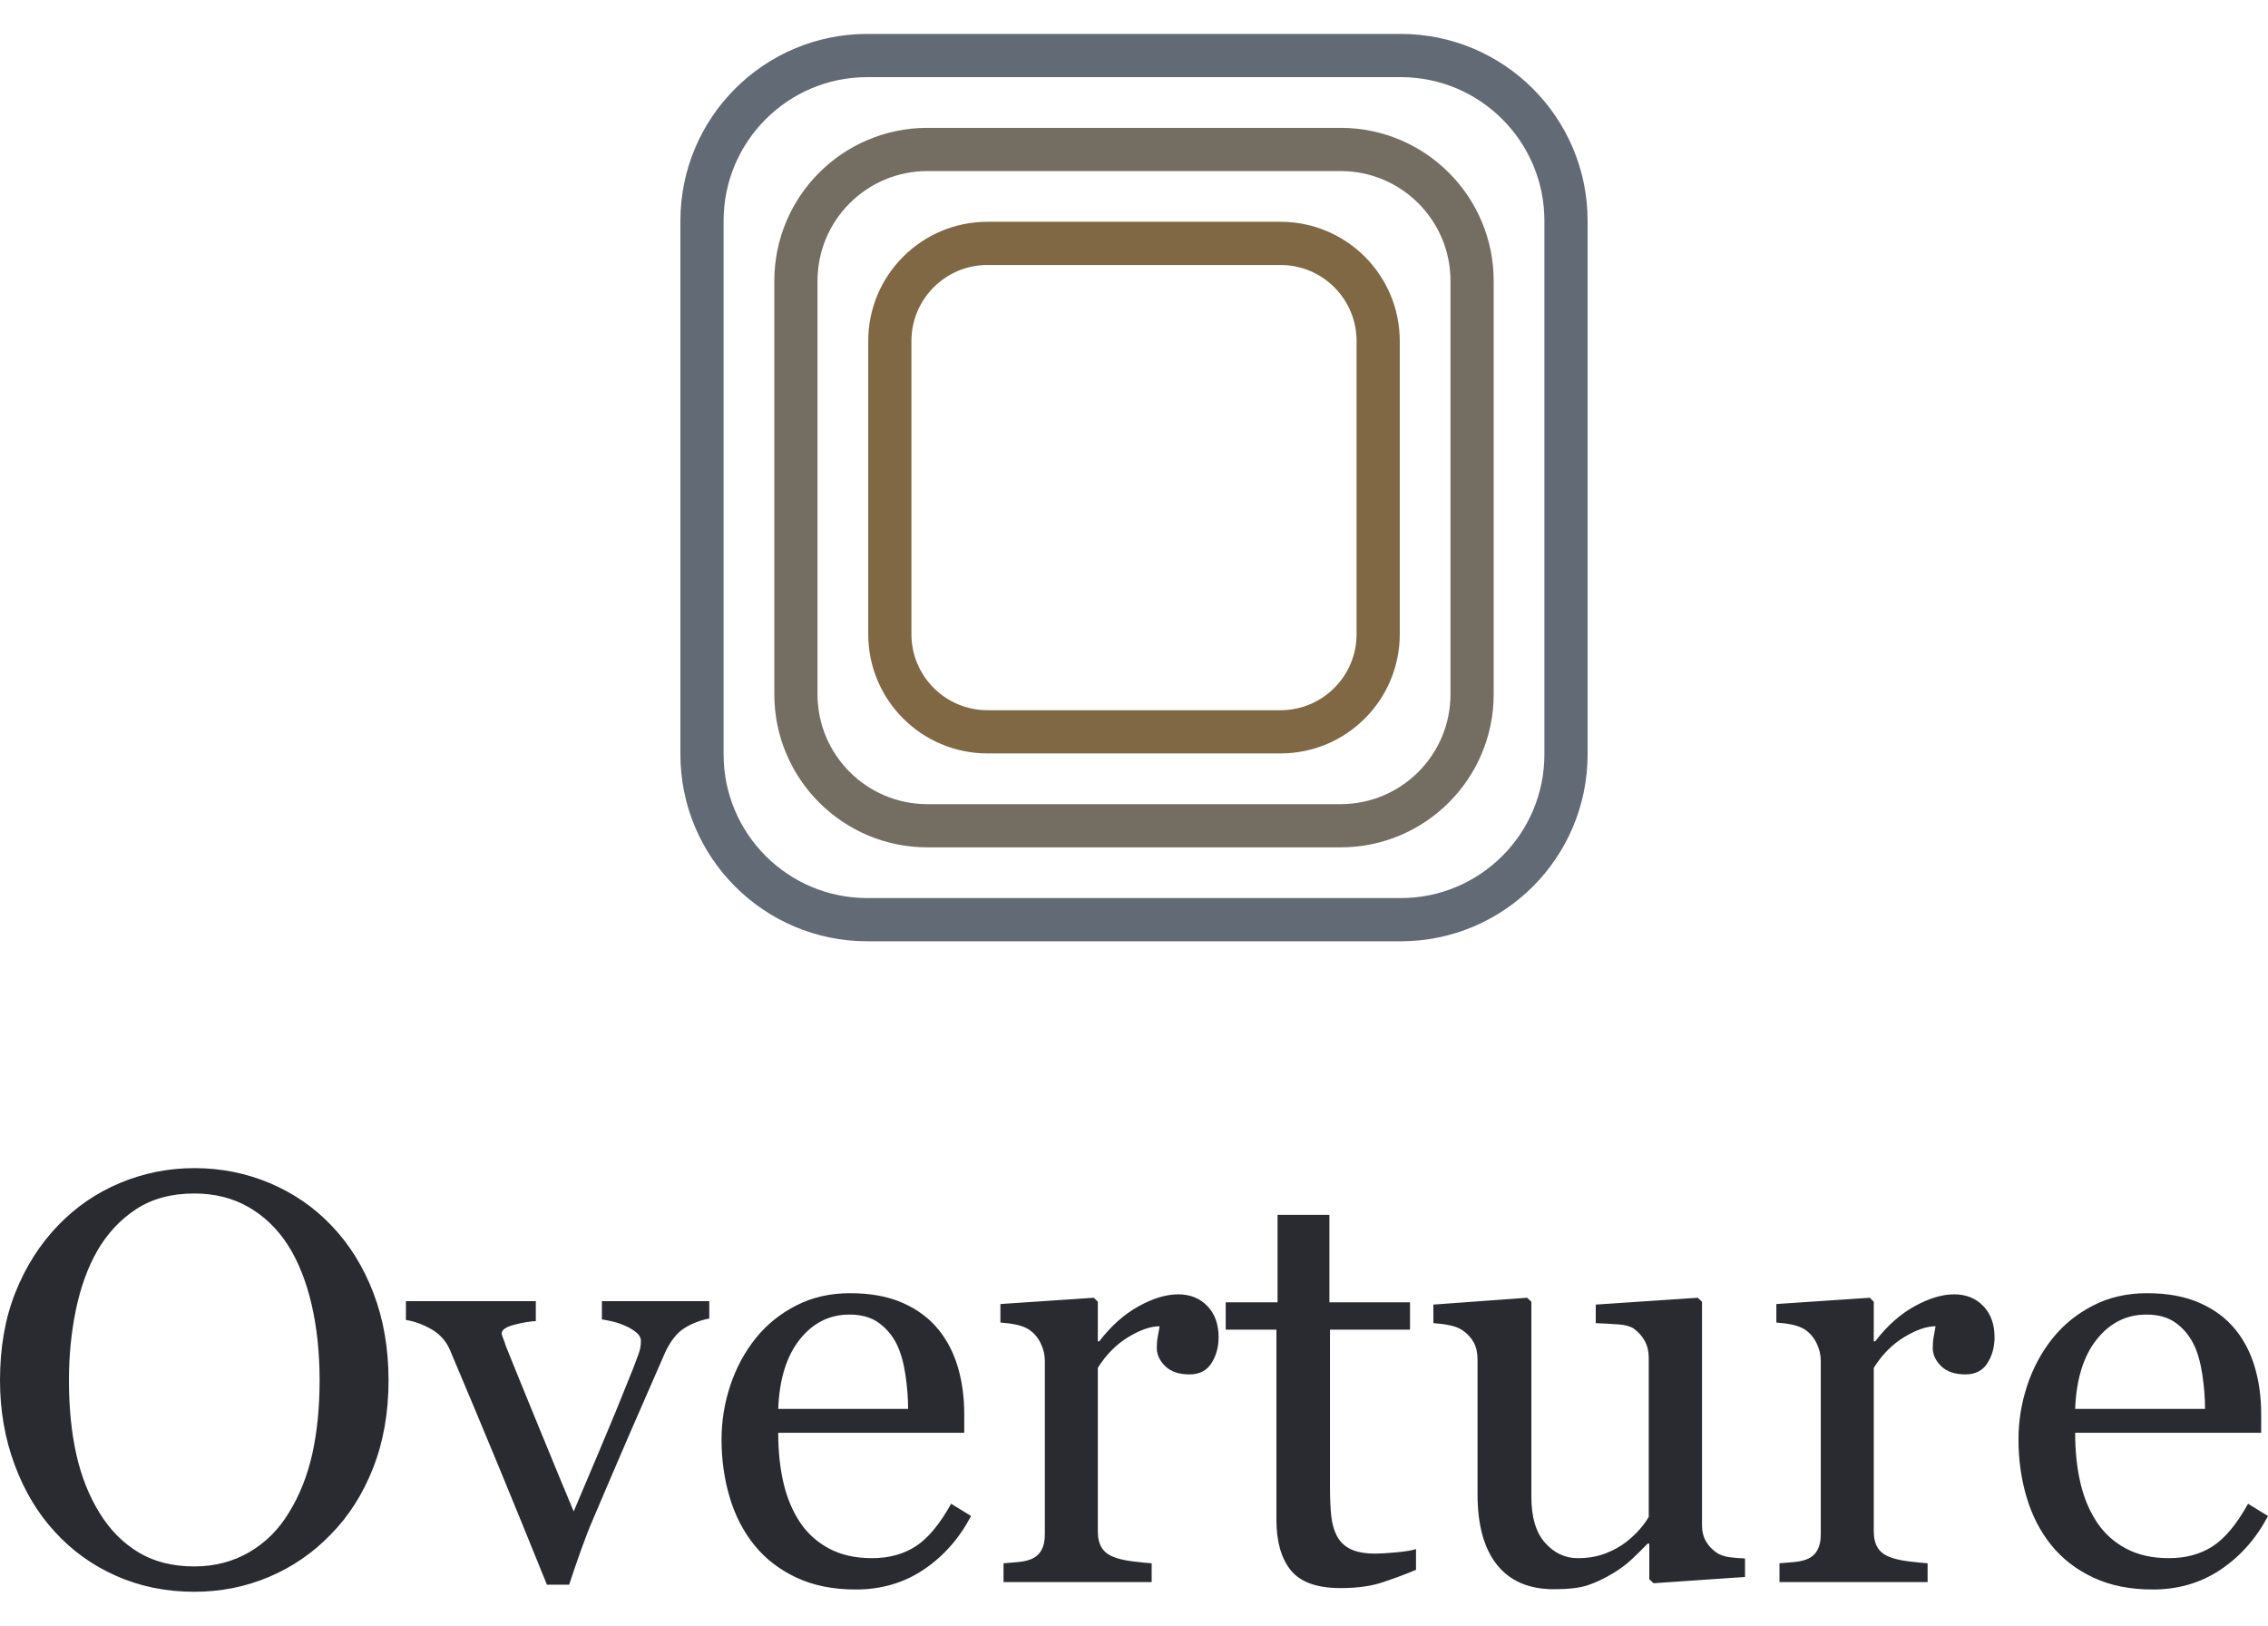
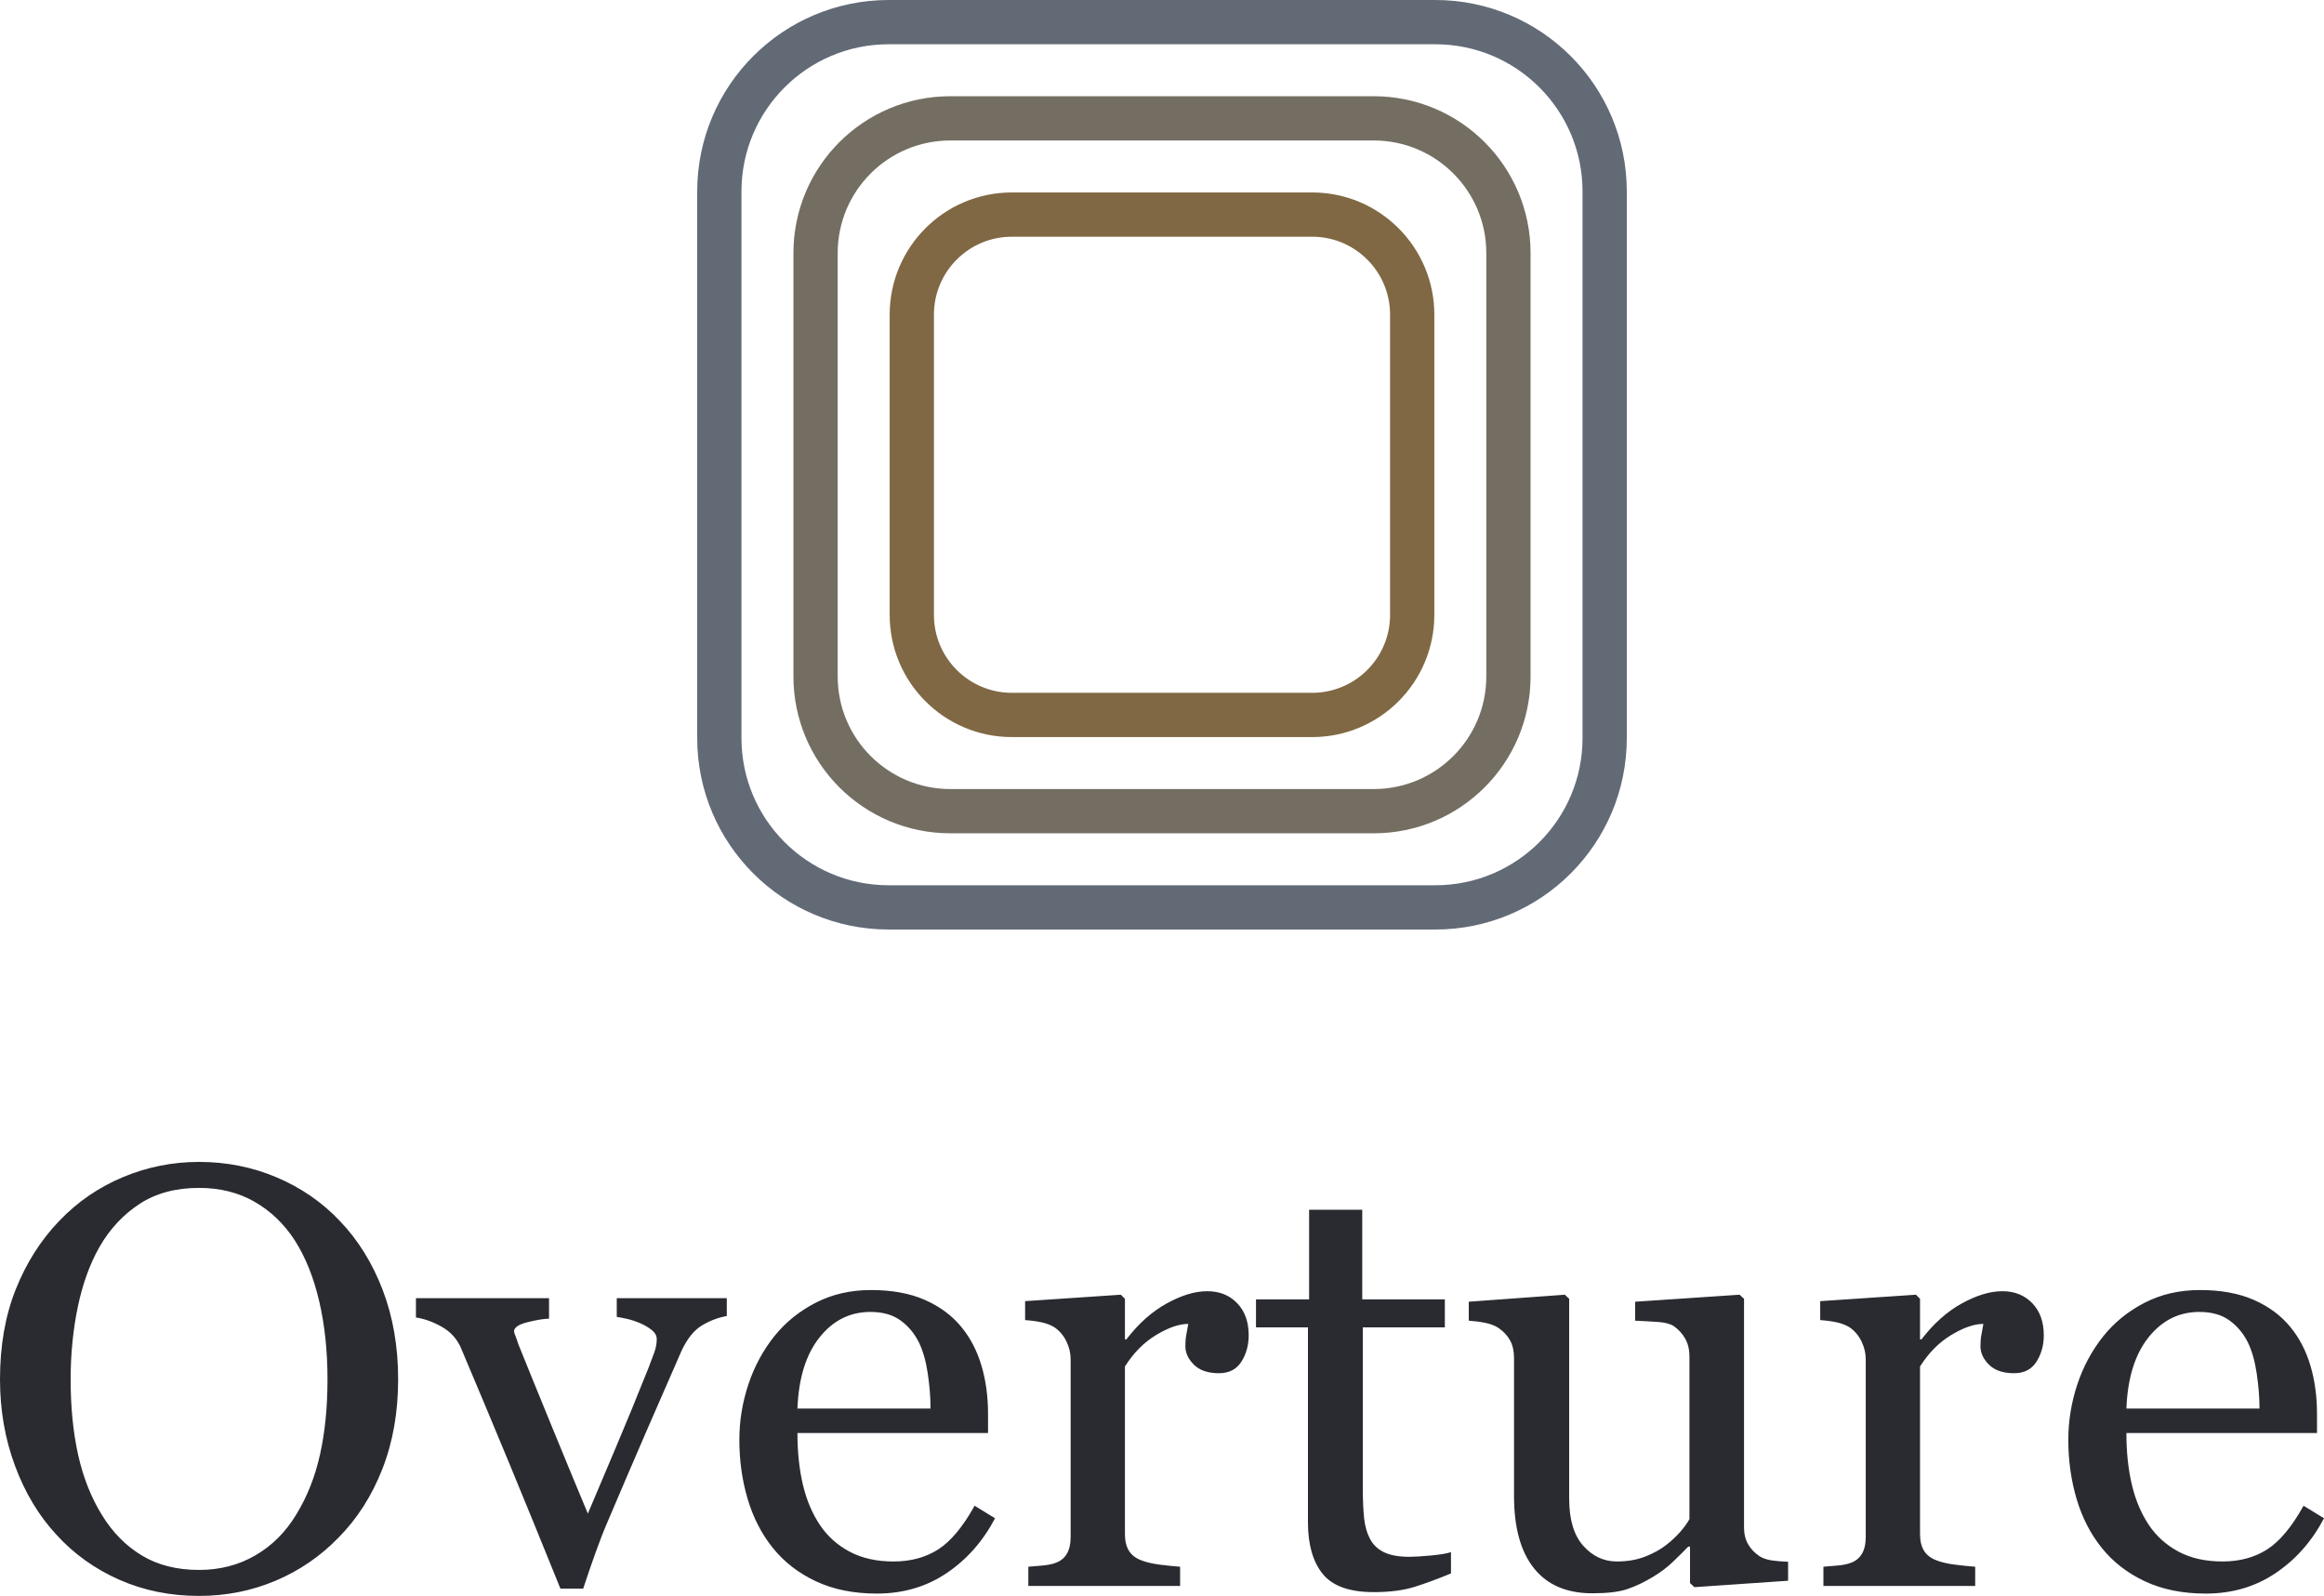
- <svg xmlns="http://www.w3.org/2000/svg" width="480" height="344" viewBox="0 0 480 344">
-   <svg x="144" y="7.177" width="192" height="192" preserveAspectRatio="xMinYMid" viewBox="7.85 7.85 48.3 48.3">
-     <g fill="none" stroke-width="2.3">
-       <rect x="9" y="9" width="46" height="46" rx="8.8" stroke="#626a76" />
-       <rect x="14" y="14" width="36" height="36" rx="7" stroke="#746e62" />
-       <rect x="19" y="19" width="26" height="26" rx="5.2" stroke="#806844" />
+ <svg xmlns="http://www.w3.org/2000/svg" width="480" height="329.646" viewBox="0 0 480 329.646">
+   <svg x="144" y="0" width="192" height="192" preserveAspectRatio="xMidYMid meet" viewBox="0 0 48.3 48.3">
+     <g transform="translate(24.15 24.15)" fill="none" stroke-width="2.3" stroke-linejoin="round" shape-rendering="geometricPrecision">
+       <rect x="-23" y="-23" width="46" height="46" rx="8.8" stroke="#626a76" />
+       <rect x="-18" y="-18" width="36" height="36" rx="7" stroke="#746e62" />
+       <rect x="-13" y="-13" width="26" height="26" rx="5.2" stroke="#806844" />
    </g>
  </svg>
-   <svg x="0" y="247.177" width="480" height="89.646" preserveAspectRatio="xMinYMid" viewBox="5.859 53.579 583.154 108.911">
+   <svg x="0" y="240" width="480" height="89.646" preserveAspectRatio="xMidYMid meet" viewBox="5.859 53.579 583.154 108.911">
    <path fill="#292b31" stroke="none" d="M 91.113 68.374 Q 97.998 75.552 101.88 85.696 Q 105.762 95.84 105.762 108.145 Q 105.762 120.522 101.807 130.63 Q 97.852 140.737 90.82 147.842 Q 84.009 154.873 75 158.682 Q 65.991 162.49 55.811 162.49 Q 44.971 162.49 35.779 158.425 Q 26.587 154.36 19.995 147.109 Q 13.403 140.005 9.631 129.861 Q 5.859 119.717 5.859 108.145 Q 5.859 95.474 9.814 85.549 Q 13.77 75.625 20.728 68.374 Q 27.612 61.196 36.731 57.388 Q 45.85 53.579 55.811 53.579 Q 66.138 53.579 75.293 57.461 Q 84.448 61.343 91.113 68.374 Z M 80.2 142.056 Q 84.302 135.391 86.169 126.968 Q 88.037 118.545 88.037 108.145 Q 88.037 97.451 85.95 88.516 Q 83.862 79.58 79.834 73.281 Q 75.806 67.056 69.727 63.577 Q 63.647 60.098 55.811 60.098 Q 47.021 60.098 40.869 64.126 Q 34.717 68.154 30.835 74.893 Q 27.173 81.338 25.378 89.98 Q 23.584 98.623 23.584 108.145 Q 23.584 118.691 25.488 127.188 Q 27.393 135.684 31.494 142.275 Q 35.449 148.721 41.455 152.346 Q 47.461 155.972 55.811 155.972 Q 63.647 155.972 69.946 152.31 Q 76.245 148.647 80.2 142.056 Z M 188.232 92.251 Q 184.937 92.837 181.97 94.631 Q 179.004 96.426 176.88 100.967 Q 172.559 110.781 167.944 121.438 Q 163.33 132.095 158.35 143.813 Q 156.885 147.183 155.237 151.797 Q 153.589 156.411 152.197 160.659 L 146.484 160.659 Q 139.526 143.447 133.667 129.275 Q 127.808 115.103 121.509 100.234 Q 120.044 96.865 116.785 94.998 Q 113.525 93.13 110.229 92.617 L 110.229 87.783 L 143.628 87.783 L 143.628 92.91 Q 141.431 92.983 138.135 93.826 Q 134.839 94.668 134.839 96.133 Q 134.839 96.353 135.205 97.268 Q 135.571 98.184 135.938 99.355 Q 138.94 106.826 144.434 120.229 Q 149.927 133.633 153.369 141.836 Q 156.006 135.537 159.998 126.162 Q 163.989 116.787 168.604 105.215 Q 169.336 103.237 169.995 101.516 Q 170.654 99.795 170.654 98.037 Q 170.654 96.792 169.446 95.803 Q 168.237 94.814 166.553 94.082 Q 164.868 93.35 163.257 92.983 Q 161.646 92.617 160.62 92.471 L 160.62 87.783 L 188.232 87.783 L 188.232 92.251 Z M 255.542 143.008 Q 251.001 151.65 243.384 156.777 Q 235.767 161.904 225.879 161.904 Q 217.163 161.904 210.608 158.828 Q 204.053 155.752 199.805 150.479 Q 195.557 145.205 193.469 138.174 Q 191.382 131.143 191.382 123.306 Q 191.382 116.274 193.616 109.5 Q 195.85 102.725 200.171 97.305 Q 204.346 92.104 210.535 88.918 Q 216.724 85.732 224.414 85.732 Q 232.324 85.732 237.964 88.223 Q 243.604 90.713 247.119 95.034 Q 250.488 99.136 252.136 104.702 Q 253.784 110.269 253.784 116.787 L 253.784 121.621 L 205.957 121.621 Q 205.957 128.726 207.312 134.512 Q 208.667 140.298 211.597 144.692 Q 214.453 148.94 219.067 151.394 Q 223.682 153.848 230.054 153.848 Q 236.572 153.848 241.296 150.808 Q 246.021 147.769 250.415 139.858 L 255.542 143.008 Z M 239.355 115.469 Q 239.355 111.367 238.66 106.68 Q 237.964 101.992 236.426 98.843 Q 234.741 95.474 231.812 93.35 Q 228.882 91.226 224.268 91.226 Q 216.577 91.226 211.487 97.634 Q 206.396 104.043 205.957 115.469 L 239.355 115.469 Z M 319.189 97.085 Q 319.189 100.82 317.358 103.713 Q 315.527 106.606 311.719 106.606 Q 307.617 106.606 305.457 104.482 Q 303.296 102.358 303.296 99.795 Q 303.296 98.184 303.552 96.865 Q 303.809 95.547 304.028 94.229 Q 300.586 94.229 295.972 97.012 Q 291.357 99.795 288.135 104.922 L 288.135 146.963 Q 288.135 149.526 289.124 151.138 Q 290.112 152.749 292.236 153.555 Q 294.067 154.287 296.96 154.653 Q 299.854 155.02 301.978 155.166 L 301.978 160 L 263.892 160 L 263.892 155.166 Q 265.576 155.02 267.371 154.873 Q 269.165 154.727 270.483 154.287 Q 272.534 153.628 273.523 151.98 Q 274.512 150.332 274.512 147.695 L 274.512 103.091 Q 274.512 100.82 273.45 98.623 Q 272.388 96.426 270.483 95.107 Q 269.092 94.229 267.188 93.826 Q 265.283 93.423 263.086 93.276 L 263.086 88.516 L 287.109 86.904 L 288.135 87.93 L 288.135 98.11 L 288.501 98.11 Q 293.042 92.178 298.608 89.102 Q 304.175 86.025 308.789 86.025 Q 313.403 86.025 316.296 89.028 Q 319.189 92.031 319.189 97.085 Z M 369.946 156.851 Q 365.186 158.828 360.938 160.183 Q 356.689 161.538 350.537 161.538 Q 341.455 161.538 337.756 156.96 Q 334.058 152.383 334.058 144.033 L 334.058 95.107 L 321.021 95.107 L 321.021 88.076 L 334.351 88.076 L 334.351 65.591 L 347.681 65.591 L 347.681 88.076 L 368.408 88.076 L 368.408 95.107 L 347.827 95.107 L 347.827 135.464 Q 347.827 140.005 348.157 143.044 Q 348.486 146.084 349.731 148.354 Q 350.903 150.479 353.247 151.577 Q 355.591 152.676 359.546 152.676 Q 361.377 152.676 364.929 152.346 Q 368.481 152.017 369.946 151.504 L 369.946 156.851 Z M 454.541 158.682 L 431.03 160.293 L 429.932 159.268 L 429.932 150.112 L 429.492 150.112 Q 427.734 151.943 425.537 154.031 Q 423.34 156.118 420.483 157.803 Q 417.188 159.78 414.111 160.806 Q 411.035 161.831 405.396 161.831 Q 395.801 161.831 390.784 155.569 Q 385.767 149.307 385.767 137.368 L 385.767 102.798 Q 385.767 100.161 384.778 98.367 Q 383.789 96.572 381.885 95.254 Q 380.566 94.375 378.589 93.972 Q 376.611 93.569 374.414 93.423 L 374.414 88.662 L 398.511 86.904 L 399.609 87.93 L 399.609 138.101 Q 399.609 145.938 403.125 149.893 Q 406.641 153.848 411.548 153.848 Q 415.576 153.848 418.726 152.603 Q 421.875 151.357 423.999 149.673 Q 425.977 148.135 427.478 146.414 Q 428.979 144.692 429.785 143.228 L 429.785 102.285 Q 429.785 99.868 428.76 98 Q 427.734 96.133 425.903 94.814 Q 424.585 93.936 421.985 93.752 Q 419.385 93.569 416.162 93.423 L 416.162 88.662 L 442.383 86.904 L 443.481 87.93 L 443.481 145.278 Q 443.481 147.769 444.507 149.526 Q 445.532 151.284 447.363 152.529 Q 448.682 153.335 450.513 153.591 Q 452.344 153.848 454.541 153.921 L 454.541 158.682 Z M 518.701 97.085 Q 518.701 100.82 516.87 103.713 Q 515.039 106.606 511.231 106.606 Q 507.129 106.606 504.968 104.482 Q 502.808 102.358 502.808 99.795 Q 502.808 98.184 503.064 96.865 Q 503.32 95.547 503.54 94.229 Q 500.098 94.229 495.483 97.012 Q 490.869 99.795 487.646 104.922 L 487.646 146.963 Q 487.646 149.526 488.635 151.138 Q 489.624 152.749 491.748 153.555 Q 493.579 154.287 496.472 154.653 Q 499.365 155.02 501.489 155.166 L 501.489 160 L 463.403 160 L 463.403 155.166 Q 465.088 155.02 466.882 154.873 Q 468.677 154.727 469.995 154.287 Q 472.046 153.628 473.035 151.98 Q 474.023 150.332 474.023 147.695 L 474.023 103.091 Q 474.023 100.82 472.961 98.623 Q 471.899 96.426 469.995 95.107 Q 468.604 94.229 466.699 93.826 Q 464.795 93.423 462.598 93.276 L 462.598 88.516 L 486.621 86.904 L 487.646 87.93 L 487.646 98.11 L 488.013 98.11 Q 492.554 92.178 498.12 89.102 Q 503.687 86.025 508.301 86.025 Q 512.915 86.025 515.808 89.028 Q 518.701 92.031 518.701 97.085 Z M 589.014 143.008 Q 584.473 151.65 576.855 156.777 Q 569.238 161.904 559.351 161.904 Q 550.635 161.904 544.08 158.828 Q 537.524 155.752 533.276 150.479 Q 529.028 145.205 526.941 138.174 Q 524.854 131.143 524.854 123.306 Q 524.854 116.274 527.087 109.5 Q 529.321 102.725 533.643 97.305 Q 537.817 92.104 544.006 88.918 Q 550.195 85.732 557.886 85.732 Q 565.796 85.732 571.436 88.223 Q 577.075 90.713 580.591 95.034 Q 583.96 99.136 585.608 104.702 Q 587.256 110.269 587.256 116.787 L 587.256 121.621 L 539.429 121.621 Q 539.429 128.726 540.784 134.512 Q 542.139 140.298 545.068 144.692 Q 547.925 148.94 552.539 151.394 Q 557.153 153.848 563.525 153.848 Q 570.044 153.848 574.768 150.808 Q 579.492 147.769 583.887 139.858 L 589.014 143.008 Z M 572.827 115.469 Q 572.827 111.367 572.131 106.68 Q 571.436 101.992 569.897 98.843 Q 568.213 95.474 565.283 93.35 Q 562.354 91.226 557.739 91.226 Q 550.049 91.226 544.958 97.634 Q 539.868 104.043 539.429 115.469 L 572.827 115.469 Z" />
  </svg>
</svg>
